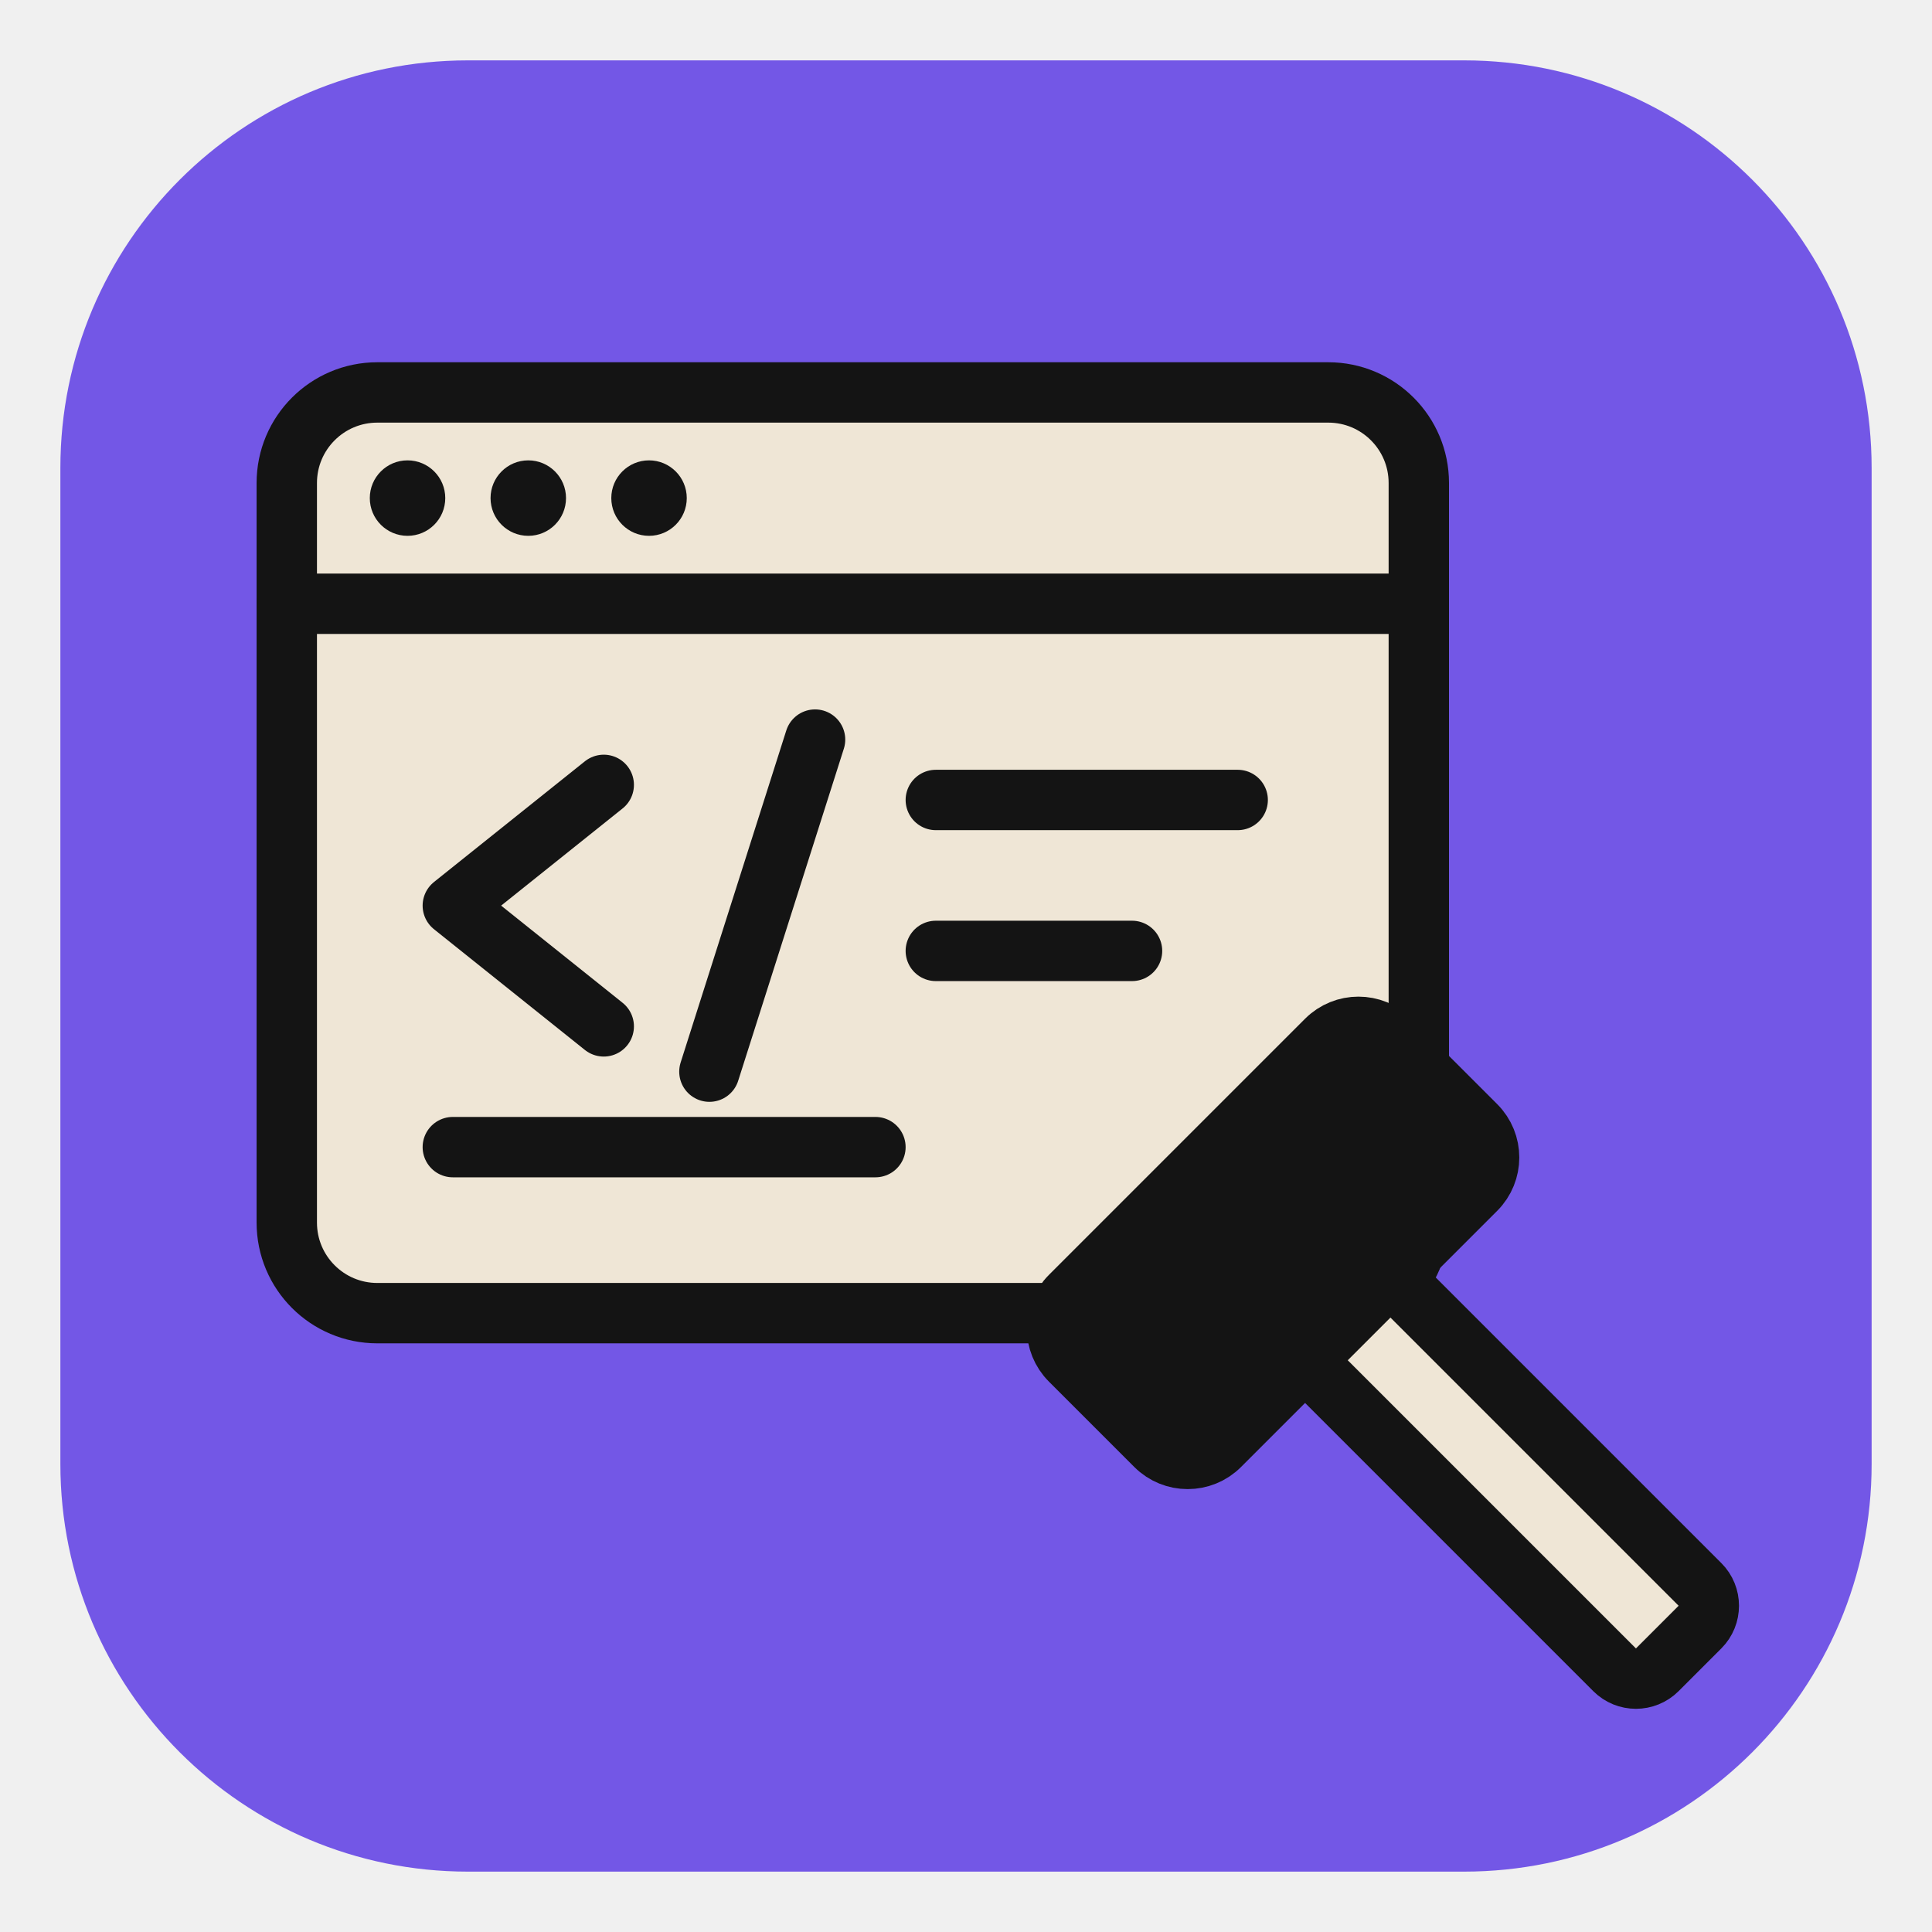
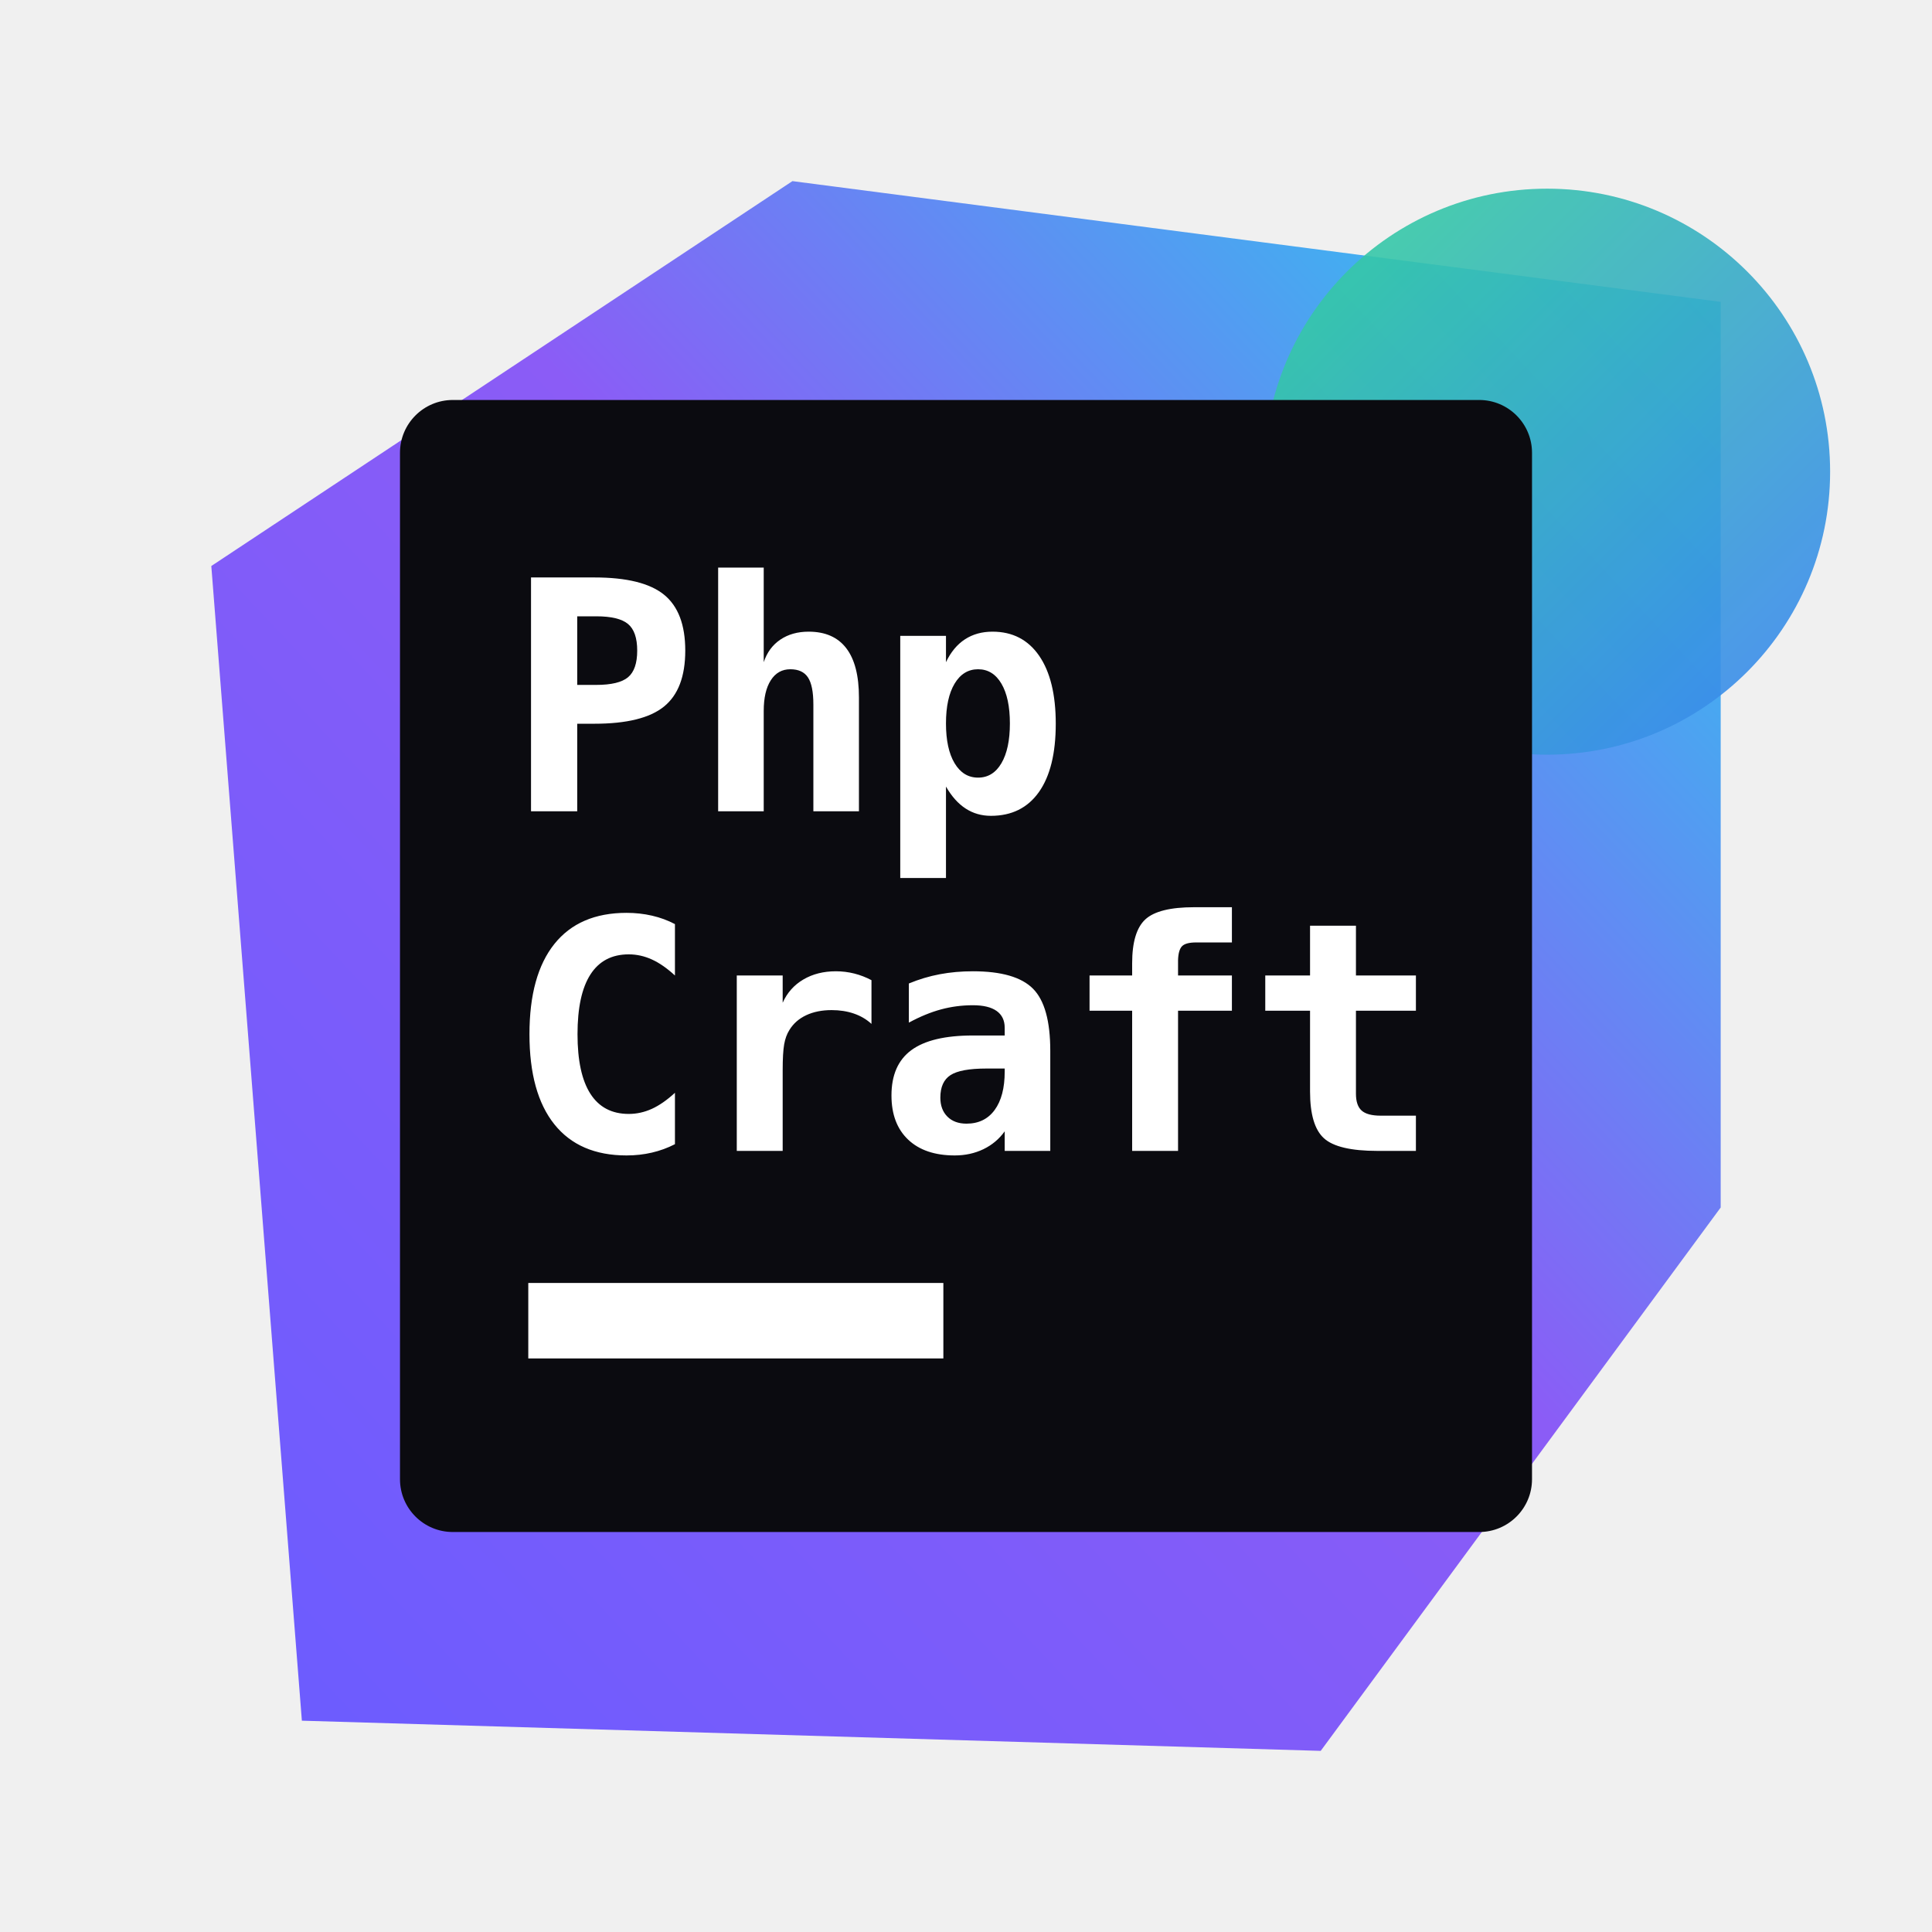
- <svg xmlns="http://www.w3.org/2000/svg" width="256" height="256" viewBox="0 0 256 256">
-   <rect x="8" y="8" width="240" height="240" rx="54" fill="#7357e6" />
-   <g stroke="#141414" stroke-width="8" stroke-linecap="round" stroke-linejoin="round">
-     <rect x="38" y="52" width="150" height="122" rx="12" fill="#efe6d6" />
-     <line x1="38" y1="80" x2="188" y2="80" />
-     <path d="M80 104 L60 120 L80 136" fill="none" />
-     <line x1="94" y1="142" x2="108" y2="98" />
-     <line x1="124" y1="106" x2="164" y2="106" />
-     <line x1="124" y1="126" x2="150" y2="126" />
-     <line x1="60" y1="152" x2="116" y2="152" />
-   </g>
-   <g fill="#141414">
-     <circle cx="54" cy="66" r="5" />
-     <circle cx="70" cy="66" r="5" />
-     <circle cx="86" cy="66" r="5" />
-   </g>
-   <g transform="translate(180 176) rotate(-45)" stroke="#141414" stroke-width="8" stroke-linejoin="round">
-     <rect x="-8" y="-6" width="16" height="66" rx="4" fill="#efe6d6" />
-     <rect x="-30" y="-30" width="60" height="28" rx="6" fill="#141414" />
-   </g>
+ <svg xmlns="http://www.w3.org/2000/svg" viewBox="0 0 1024 1024" width="1024" height="1024">
+   <defs>
+     <linearGradient id="a" x1="0" y1="1" x2="1" y2="0">
+       <stop offset="0" stop-color="#6a5cff" />
+       <stop offset="0.55" stop-color="#8b5cf6" />
+       <stop offset="1" stop-color="#22d3ee" />
+     </linearGradient>
+     <linearGradient id="b" x1="0" y1="0" x2="1" y2="1">
+       <stop offset="0" stop-color="#34d399" />
+       <stop offset="1" stop-color="#3b82f6" />
+     </linearGradient>
+   </defs>
+   <path d="M112 300 L420 96 L912 160 L912 640 L700 928 L160 912 Z" fill="url(#a)" />
+   <circle cx="820" cy="250" r="150" fill="url(#b)" opacity="0.9" />
+   <rect x="212" y="212" width="600" height="600" rx="28" fill="#0b0b10" />
+   <text x="268" y="430" font-family="JetBrains Mono, SF Mono, Menlo, monospace" font-weight="800" font-size="170" fill="#ffffff" letter-spacing="-4">Php</text>
+   <text x="268" y="610" font-family="JetBrains Mono, SF Mono, Menlo, monospace" font-weight="800" font-size="170" fill="#ffffff" letter-spacing="-4">Craft</text>
+   <rect x="280" y="680" width="220" height="40" fill="#ffffff" />
</svg>
